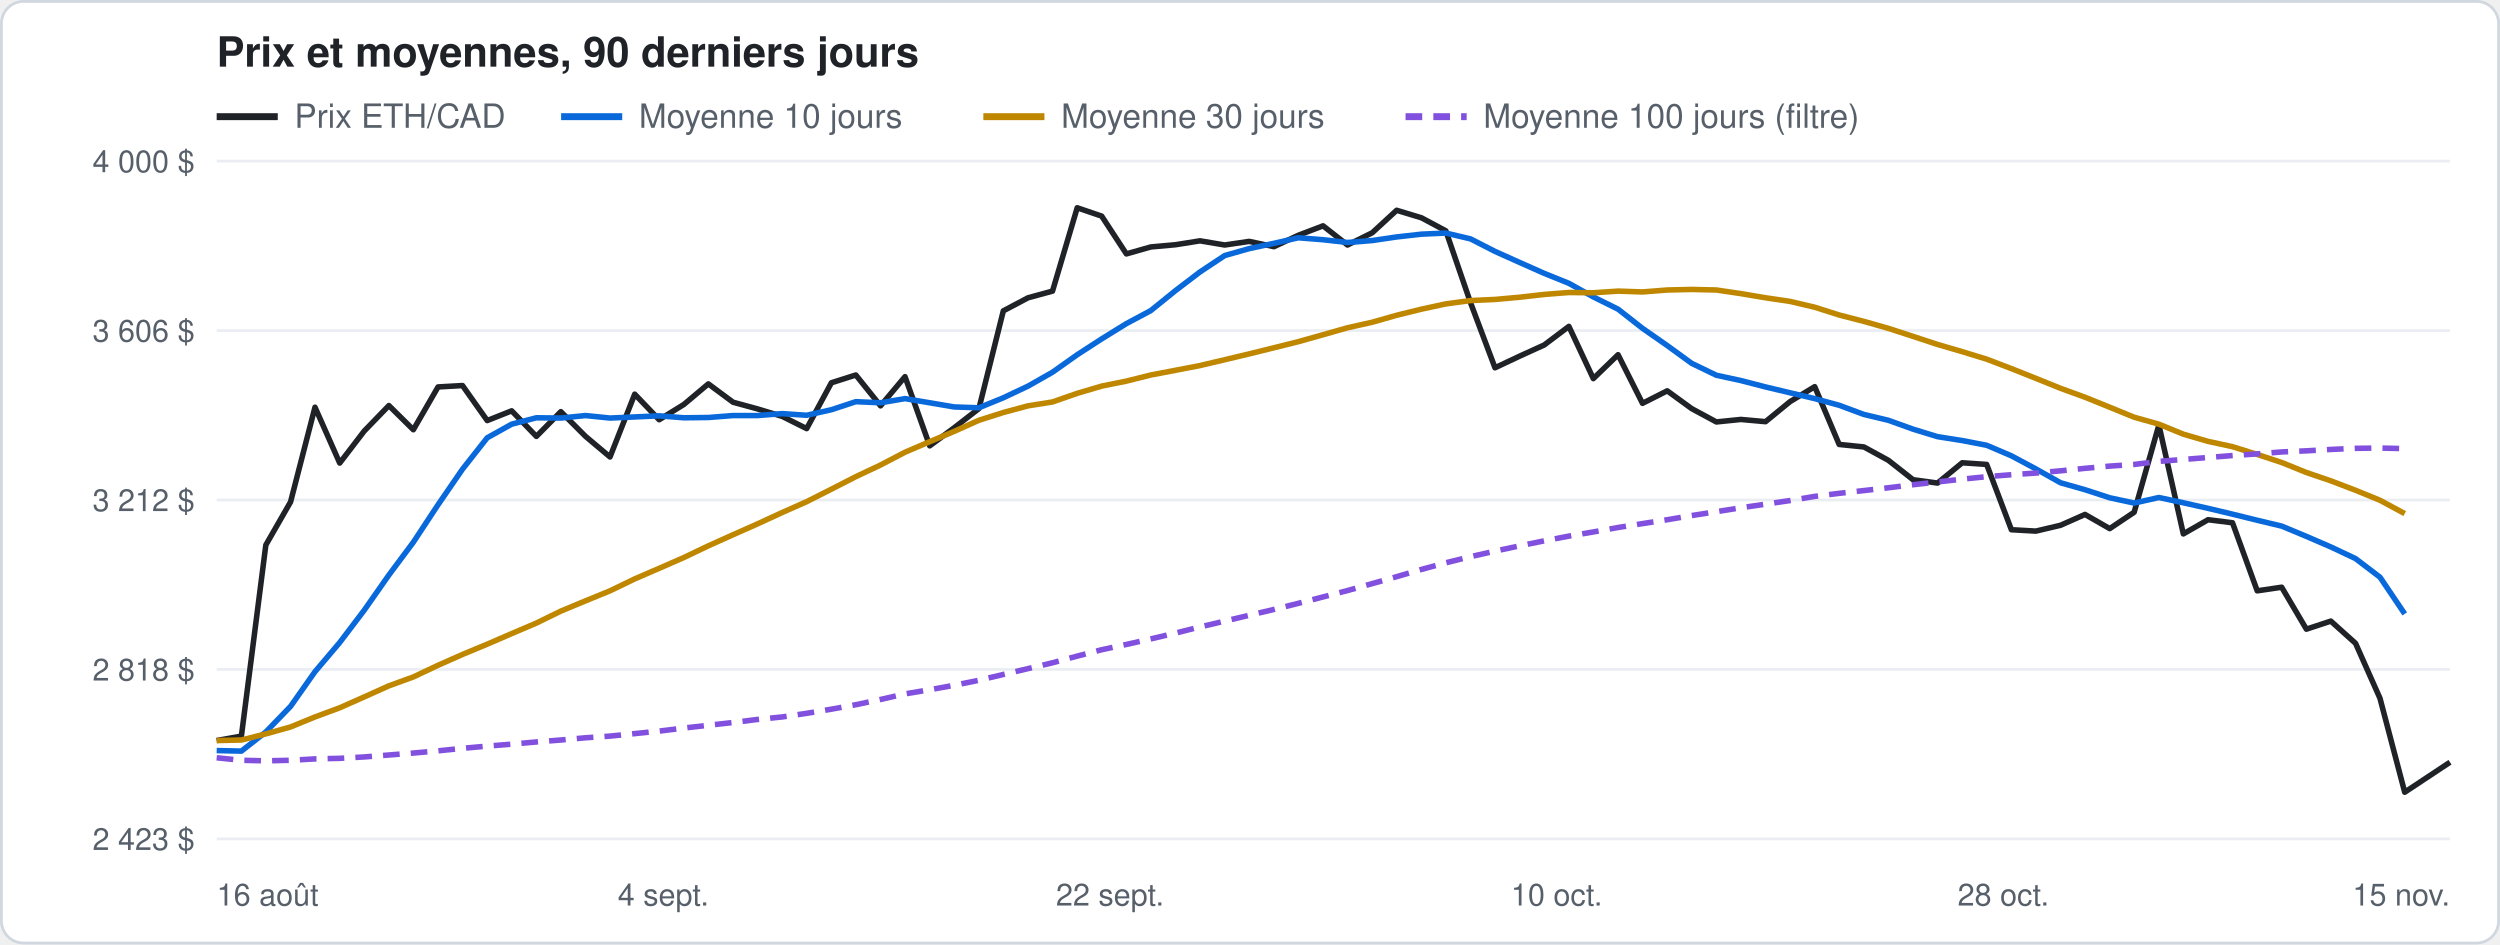
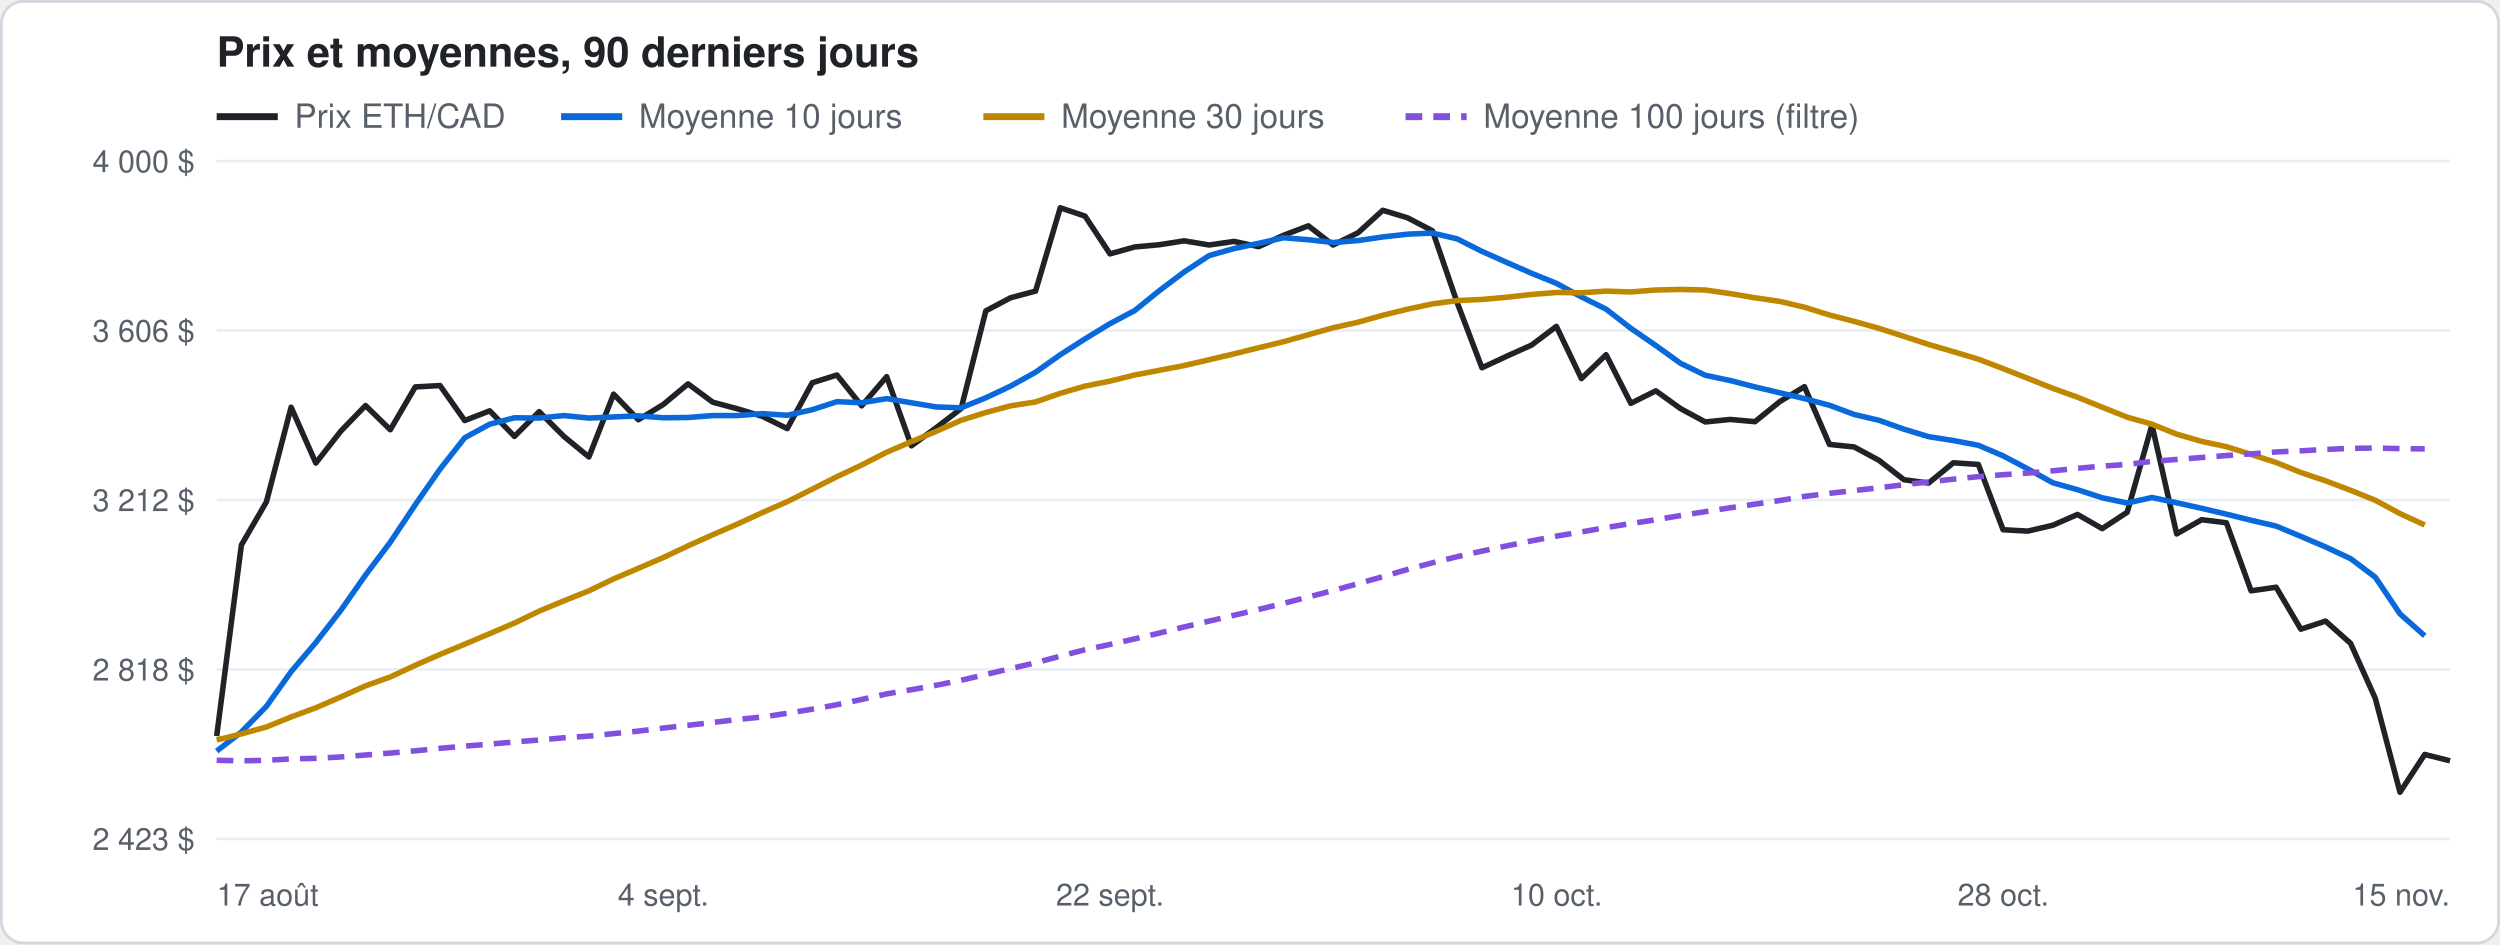
<svg xmlns="http://www.w3.org/2000/svg" width="900" height="340" viewBox="0 0 900 340" font-family="-apple-system, Segoe UI, Helvetica, Arial, sans-serif">
  <rect x="0.5" y="0.5" width="899" height="339" rx="8" fill="#ffffff" stroke="#d0d7de" />
  <text x="78" y="24" font-size="15" font-weight="600" fill="#1f2328">Prix et moyennes, 90 derniers jours</text>
  <line x1="78" y1="42" x2="100" y2="42" stroke="#1f2328" stroke-width="2.5" />
  <text x="106" y="46" font-size="12" fill="#57606a">Prix ETH/CAD</text>
  <line x1="202" y1="42" x2="224" y2="42" stroke="#0969da" stroke-width="2.5" />
  <text x="230" y="46" font-size="12" fill="#57606a">Moyenne 10 jours</text>
  <line x1="354" y1="42" x2="376" y2="42" stroke="#bf8700" stroke-width="2.5" />
  <text x="382" y="46" font-size="12" fill="#57606a">Moyenne 30 jours</text>
  <line x1="506" y1="42" x2="528" y2="42" stroke="#8250df" stroke-width="2.5" stroke-dasharray="6 4" />
  <text x="534" y="46" font-size="12" fill="#57606a">Moyenne 100 jours (filtre)</text>
  <line x1="78" y1="302.0" x2="882" y2="302.0" stroke="#eaeef2" />
  <text x="70" y="306.0" font-size="11" fill="#57606a" text-anchor="end">2 423 $</text>
  <line x1="78" y1="241.0" x2="882" y2="241.0" stroke="#eaeef2" />
  <text x="70" y="245.0" font-size="11" fill="#57606a" text-anchor="end">2 818 $</text>
  <line x1="78" y1="180.0" x2="882" y2="180.0" stroke="#eaeef2" />
  <text x="70" y="184.0" font-size="11" fill="#57606a" text-anchor="end">3 212 $</text>
  <line x1="78" y1="119.0" x2="882" y2="119.0" stroke="#eaeef2" />
  <text x="70" y="123.0" font-size="11" fill="#57606a" text-anchor="end">3 606 $</text>
  <line x1="78" y1="58.0" x2="882" y2="58.0" stroke="#eaeef2" />
  <text x="70" y="62.0" font-size="11" fill="#57606a" text-anchor="end">4 000 $</text>
-   <text x="78.0" y="326" font-size="11" fill="#57606a" text-anchor="start">16 août</text>
+   <text x="78.0" y="326" font-size="11" fill="#57606a" text-anchor="start">17 août</text>
  <text x="238.8" y="326" font-size="11" fill="#57606a" text-anchor="middle">4 sept.</text>
  <text x="399.6" y="326" font-size="11" fill="#57606a" text-anchor="middle">22 sept.</text>
  <text x="560.4" y="326" font-size="11" fill="#57606a" text-anchor="middle">10 oct.</text>
  <text x="721.2" y="326" font-size="11" fill="#57606a" text-anchor="middle">28 oct.</text>
  <text x="882.0" y="326" font-size="11" fill="#57606a" text-anchor="end">15 nov.</text>
-   <polyline points="78.0,266.6 86.9,265.0 95.7,196.2 104.6,180.7 113.4,146.6 122.3,166.7 131.1,155.2 140.0,146.0 148.8,154.7 157.7,139.3 166.5,138.8 175.4,151.4 184.2,147.9 193.1,157.1 201.9,148.2 210.8,157.1 219.6,164.5 228.5,141.9 237.3,151.1 246.2,145.6 255.0,138.2 263.9,144.8 272.7,147.2 281.6,149.9 290.4,154.3 299.3,137.8 308.1,135.0 317.0,146.1 325.8,135.6 334.7,160.5 343.5,154.0 352.4,147.1 361.2,111.9 370.1,107.2 378.9,104.8 387.8,74.8 396.6,77.8 405.5,91.4 414.3,88.9 423.2,88.1 432.0,86.7 440.9,88.2 449.7,86.9 458.6,88.8 467.4,84.7 476.3,81.3 485.1,88.2 494.0,83.8 502.8,75.7 511.7,78.4 520.5,83.1 529.4,109.0 538.2,132.4 547.1,128.2 555.9,124.2 564.8,117.5 573.6,136.3 582.5,127.7 591.3,145.2 600.2,140.7 609.0,147.1 617.9,151.9 626.7,151.0 635.6,151.8 644.4,144.6 653.3,139.2 662.1,160.0 671.0,160.9 679.8,165.7 688.7,172.7 697.5,173.9 706.4,166.6 715.2,167.2 724.1,190.7 732.9,191.2 741.8,189.1 750.6,185.2 759.5,190.3 768.3,184.4 777.2,153.0 786.0,192.2 794.9,187.1 803.7,188.2 812.6,212.7 821.4,211.4 830.3,226.5 839.1,223.6 848.0,231.6 856.8,251.4 865.7,285.2 882.0,274.4" fill="none" stroke="#1f2328" stroke-width="2" stroke-linejoin="round" />
-   <polyline points="78.0,270.2 86.9,270.4 95.7,263.5 104.6,254.3 113.4,241.8 122.3,231.3 131.1,219.7 140.0,207.0 148.8,195.2 157.7,181.7 166.5,168.9 175.4,157.6 184.2,152.7 193.1,150.4 201.9,150.5 210.8,149.6 219.6,150.5 228.5,150.1 237.3,149.7 246.2,150.4 255.0,150.3 263.9,149.6 272.7,149.6 281.6,148.9 290.4,149.5 299.3,147.5 308.1,144.6 317.0,145.0 325.8,143.5 334.7,145.0 343.5,146.5 352.4,146.8 361.2,143.2 370.1,139.0 378.9,134.0 387.8,127.7 396.6,122.0 405.5,116.5 414.3,111.8 423.2,104.6 432.0,97.9 440.9,92.0 449.7,89.5 458.6,87.6 467.4,85.6 476.3,86.3 485.1,87.3 494.0,86.6 502.8,85.3 511.7,84.3 520.5,83.9 529.4,86.0 538.2,90.5 547.1,94.5 555.9,98.4 564.8,102.0 573.6,106.9 582.5,111.3 591.3,118.2 600.2,124.4 609.0,130.8 617.9,135.1 626.7,137.0 635.6,139.3 644.4,141.4 653.3,143.5 662.1,145.9 671.0,149.2 679.8,151.3 688.7,154.5 697.5,157.2 706.4,158.6 715.2,160.3 724.1,164.1 732.9,168.8 741.8,173.8 750.6,176.3 759.5,179.2 768.3,181.1 777.2,179.1 786.0,181.0 794.9,183.0 803.7,185.1 812.6,187.3 821.4,189.4 830.3,193.1 839.1,196.9 848.0,201.1 856.8,207.8 865.7,221.0" fill="none" stroke="#0969da" stroke-width="2" stroke-linejoin="round" />
-   <polyline points="78.0,266.6 86.9,266.4 95.7,264.2 104.6,261.7 113.4,258.1 122.3,254.8 131.1,250.9 140.0,246.9 148.8,243.7 157.7,239.5 166.5,235.6 175.4,231.9 184.2,228.1 193.1,224.3 201.9,220.0 210.8,216.3 219.6,212.7 228.5,208.4 237.3,204.6 246.2,200.7 255.0,196.5 263.9,192.5 272.7,188.6 281.6,184.5 290.4,180.6 299.3,176.1 308.1,171.6 317.0,167.4 325.8,162.8 334.7,159.0 343.5,155.3 352.4,151.3 361.2,148.5 370.1,146.1 378.9,144.7 387.8,141.6 396.6,139.0 405.5,137.2 414.3,135.0 423.2,133.3 432.0,131.6 440.9,129.5 449.7,127.4 458.6,125.2 467.4,123.0 476.3,120.5 485.1,118.0 494.0,116.0 502.8,113.5 511.7,111.3 520.5,109.4 529.4,108.2 538.2,107.8 547.1,107.0 555.9,106.0 564.8,105.3 573.6,105.4 582.5,104.8 591.3,105.1 600.2,104.4 609.0,104.2 617.9,104.4 626.7,105.7 635.6,107.2 644.4,108.5 653.3,110.6 662.1,113.4 671.0,115.7 679.8,118.2 688.7,121.1 697.5,124.0 706.4,126.6 715.2,129.3 724.1,132.7 732.9,136.2 741.8,139.8 750.6,143.0 759.5,146.6 768.3,150.2 777.2,152.7 786.0,156.3 794.9,158.9 803.7,160.8 812.6,163.6 821.4,166.5 830.3,170.1 839.1,173.1 848.0,176.5 856.8,180.1 865.7,184.9" fill="none" stroke="#bf8700" stroke-width="2" stroke-linejoin="round" />
-   <polyline points="78.0,272.8 86.9,273.7 95.7,273.9 104.6,273.7 113.4,273.2 122.3,273.0 131.1,272.5 140.0,271.8 148.8,271.1 157.7,270.3 166.5,269.4 175.4,268.6 184.2,267.9 193.1,267.1 201.9,266.4 210.8,265.6 219.6,265.0 228.5,264.1 237.3,263.2 246.2,262.1 255.0,261.1 263.9,260.1 272.7,259.0 281.6,258.1 290.4,256.8 299.3,255.3 308.1,253.7 317.0,251.8 325.8,249.8 334.7,248.3 343.5,246.7 352.4,244.9 361.2,242.8 370.1,240.7 378.9,238.6 387.8,236.2 396.6,233.9 405.5,232.0 414.3,230.0 423.2,227.9 432.0,225.7 440.9,223.6 449.7,221.5 458.6,219.4 467.4,217.2 476.3,214.9 485.1,212.6 494.0,210.1 502.8,207.6 511.7,205.0 520.5,202.6 529.4,200.4 538.2,198.4 547.1,196.5 555.9,194.7 564.8,193.0 573.6,191.5 582.5,189.9 591.3,188.5 600.2,187.1 609.0,185.6 617.9,184.2 626.7,182.8 635.6,181.5 644.4,180.2 653.3,178.7 662.1,177.6 671.0,176.6 679.8,175.6 688.7,174.5 697.5,173.5 706.4,172.5 715.2,171.6 724.1,170.9 732.9,170.3 741.8,169.5 750.6,168.6 759.5,167.8 768.3,167.2 777.2,166.1 786.0,165.4 794.9,164.7 803.7,164.0 812.6,163.4 821.4,162.7 830.3,162.3 839.1,161.8 848.0,161.4 856.8,161.3 865.7,161.5" fill="none" stroke="#8250df" stroke-width="2" stroke-linejoin="round" stroke-dasharray="6 4" />
+   <polyline points="78.0,265.0 86.9,196.2 95.9,180.7 104.8,146.6 113.7,166.7 122.7,155.2 131.6,146.0 140.5,154.7 149.5,139.3 158.4,138.8 167.3,151.4 176.3,147.9 185.2,157.1 194.1,148.2 203.0,157.1 212.0,164.5 220.9,141.9 229.8,151.1 238.8,145.6 247.7,138.2 256.6,144.8 265.6,147.2 274.5,149.9 283.4,154.3 292.4,137.8 301.3,135.0 310.2,146.1 319.2,135.6 328.1,160.5 337.0,154.0 346.0,147.1 354.9,111.9 363.8,107.2 372.8,104.8 381.7,74.8 390.6,77.8 399.6,91.4 408.5,88.9 417.4,88.1 426.3,86.7 435.3,88.2 444.2,86.9 453.1,88.8 462.1,84.7 471.0,81.3 479.9,88.2 488.9,83.8 497.8,75.7 506.7,78.4 515.7,83.1 524.6,109.0 533.5,132.4 542.5,128.2 551.4,124.2 560.3,117.5 569.3,136.3 578.2,127.7 587.1,145.2 596.1,140.7 605.0,147.1 613.9,151.9 622.9,151.0 631.8,151.8 640.7,144.6 649.6,139.2 658.6,160.0 667.5,160.9 676.4,165.7 685.4,172.7 694.3,173.9 703.2,166.6 712.2,167.2 721.1,190.7 730.0,191.2 739.0,189.1 747.9,185.2 756.8,190.3 765.8,184.4 774.7,153.0 783.6,192.2 792.6,187.1 801.5,188.2 810.4,212.7 819.4,211.4 828.3,226.5 837.2,223.6 846.2,231.6 855.1,251.4 864.0,285.2 872.9,271.6 882.0,273.9" fill="none" stroke="#1f2328" stroke-width="2" stroke-linejoin="round" />
+   <polyline points="78.0,270.4 86.9,263.5 95.9,254.3 104.8,241.8 113.7,231.3 122.7,219.7 131.6,207.0 140.5,195.2 149.5,181.7 158.4,168.9 167.3,157.6 176.3,152.7 185.2,150.4 194.1,150.5 203.0,149.6 212.0,150.5 220.9,150.1 229.8,149.7 238.8,150.4 247.7,150.3 256.6,149.6 265.6,149.6 274.5,148.9 283.4,149.5 292.4,147.5 301.3,144.6 310.2,145.0 319.2,143.5 328.1,145.0 337.0,146.5 346.0,146.8 354.9,143.2 363.8,139.0 372.8,134.0 381.7,127.7 390.6,122.0 399.6,116.5 408.5,111.8 417.4,104.6 426.3,97.9 435.3,92.0 444.2,89.5 453.1,87.6 462.1,85.6 471.0,86.3 479.9,87.3 488.9,86.6 497.8,85.3 506.7,84.3 515.7,83.9 524.6,86.0 533.5,90.5 542.5,94.5 551.4,98.4 560.3,102.0 569.3,106.9 578.2,111.3 587.1,118.2 596.1,124.4 605.0,130.8 613.9,135.1 622.9,137.0 631.8,139.3 640.7,141.4 649.6,143.5 658.6,145.9 667.5,149.2 676.4,151.3 685.4,154.5 694.3,157.2 703.2,158.6 712.2,160.3 721.1,164.1 730.0,168.8 739.0,173.8 747.9,176.3 756.8,179.2 765.8,181.1 774.7,179.1 783.6,181.0 792.6,183.0 801.5,185.1 810.4,187.3 819.4,189.4 828.3,193.1 837.2,196.9 846.2,201.1 855.1,207.8 864.0,221.0 872.9,228.9" fill="none" stroke="#0969da" stroke-width="2" stroke-linejoin="round" />
+   <polyline points="78.0,266.4 86.9,264.2 95.9,261.7 104.8,258.1 113.7,254.8 122.7,250.9 131.6,246.9 140.5,243.7 149.5,239.5 158.4,235.6 167.3,231.9 176.3,228.1 185.2,224.3 194.1,220.0 203.0,216.3 212.0,212.7 220.9,208.4 229.8,204.6 238.8,200.7 247.7,196.5 256.6,192.5 265.6,188.6 274.5,184.5 283.4,180.6 292.4,176.1 301.3,171.6 310.2,167.4 319.2,162.8 328.1,159.0 337.0,155.3 346.0,151.3 354.9,148.5 363.8,146.1 372.8,144.7 381.7,141.6 390.6,139.0 399.6,137.2 408.5,135.0 417.4,133.3 426.3,131.6 435.3,129.5 444.2,127.4 453.1,125.2 462.1,123.0 471.0,120.5 479.9,118.0 488.9,116.0 497.8,113.5 506.7,111.3 515.7,109.4 524.6,108.2 533.5,107.8 542.5,107.0 551.4,106.0 560.3,105.3 569.3,105.4 578.2,104.8 587.1,105.1 596.1,104.4 605.0,104.2 613.9,104.4 622.9,105.7 631.8,107.2 640.7,108.5 649.6,110.6 658.6,113.4 667.5,115.7 676.4,118.2 685.4,121.1 694.3,124.0 703.2,126.6 712.2,129.3 721.1,132.7 730.0,136.2 739.0,139.8 747.9,143.0 756.8,146.6 765.8,150.2 774.7,152.7 783.6,156.3 792.6,158.9 801.5,160.8 810.4,163.6 819.4,166.5 828.3,170.1 837.2,173.1 846.2,176.5 855.1,180.1 864.0,184.9 872.9,189.0" fill="none" stroke="#bf8700" stroke-width="2" stroke-linejoin="round" />
+   <polyline points="78.0,273.7 86.9,273.9 95.9,273.7 104.8,273.2 113.7,273.0 122.7,272.5 131.6,271.8 140.5,271.1 149.5,270.3 158.4,269.4 167.3,268.6 176.3,267.9 185.2,267.1 194.1,266.4 203.0,265.6 212.0,265.0 220.9,264.1 229.8,263.2 238.8,262.1 247.7,261.1 256.6,260.1 265.6,259.0 274.5,258.1 283.4,256.8 292.4,255.3 301.3,253.7 310.2,251.8 319.2,249.8 328.1,248.3 337.0,246.7 346.0,244.9 354.9,242.8 363.8,240.7 372.8,238.6 381.7,236.2 390.6,233.9 399.6,232.0 408.5,230.0 417.4,227.9 426.3,225.7 435.3,223.6 444.2,221.5 453.1,219.4 462.1,217.2 471.0,214.9 479.9,212.6 488.9,210.1 497.8,207.6 506.7,205.0 515.7,202.6 524.6,200.4 533.5,198.4 542.5,196.5 551.4,194.7 560.3,193.0 569.3,191.5 578.2,189.9 587.1,188.5 596.1,187.1 605.0,185.6 613.9,184.2 622.9,182.8 631.8,181.5 640.7,180.2 649.6,178.7 658.6,177.6 667.5,176.6 676.4,175.6 685.4,174.5 694.3,173.5 703.2,172.5 712.2,171.6 721.1,170.9 730.0,170.3 739.0,169.5 747.9,168.6 756.8,167.8 765.8,167.2 774.7,166.1 783.6,165.4 792.6,164.7 801.5,164.0 810.4,163.4 819.4,162.7 828.3,162.3 837.2,161.8 846.2,161.4 855.1,161.3 864.0,161.5 872.9,161.6" fill="none" stroke="#8250df" stroke-width="2" stroke-linejoin="round" stroke-dasharray="6 4" />
</svg>
